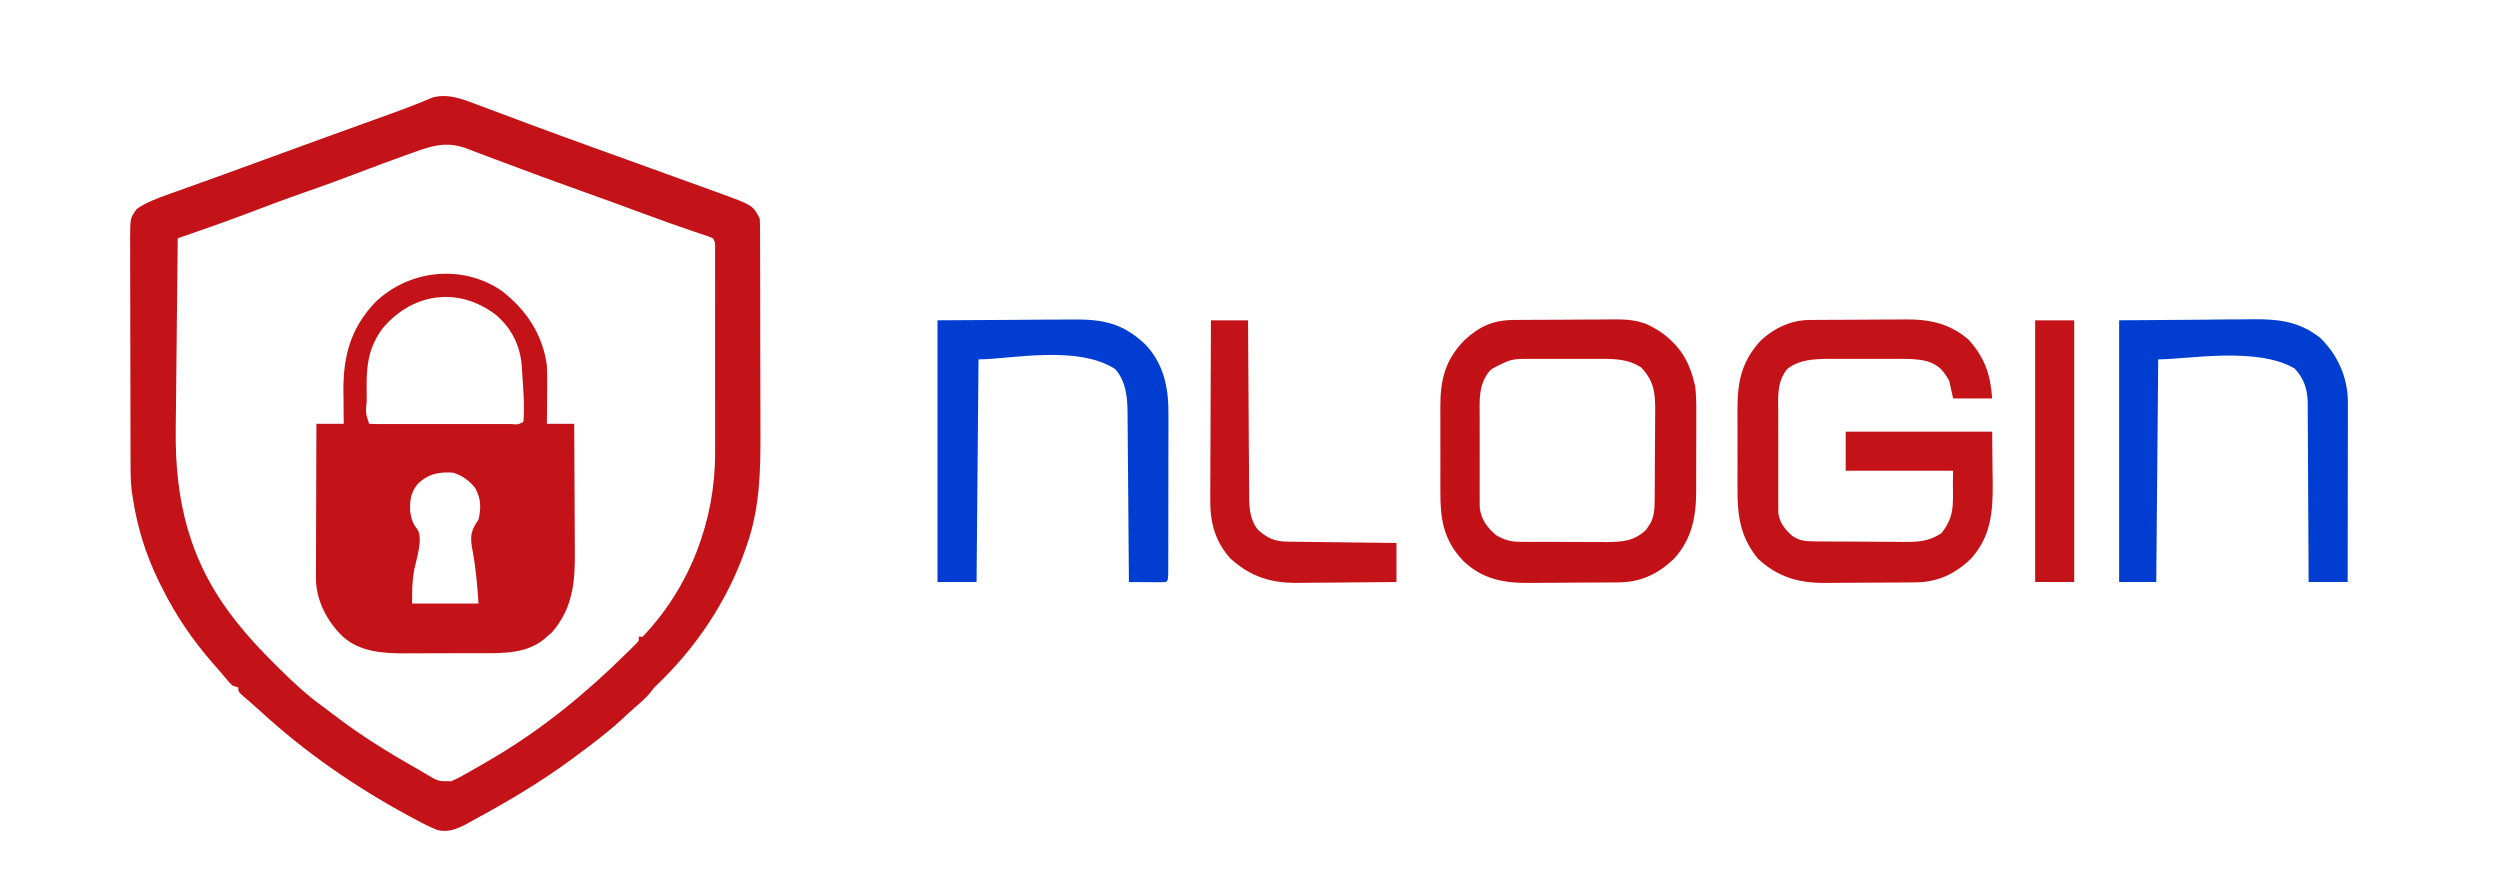
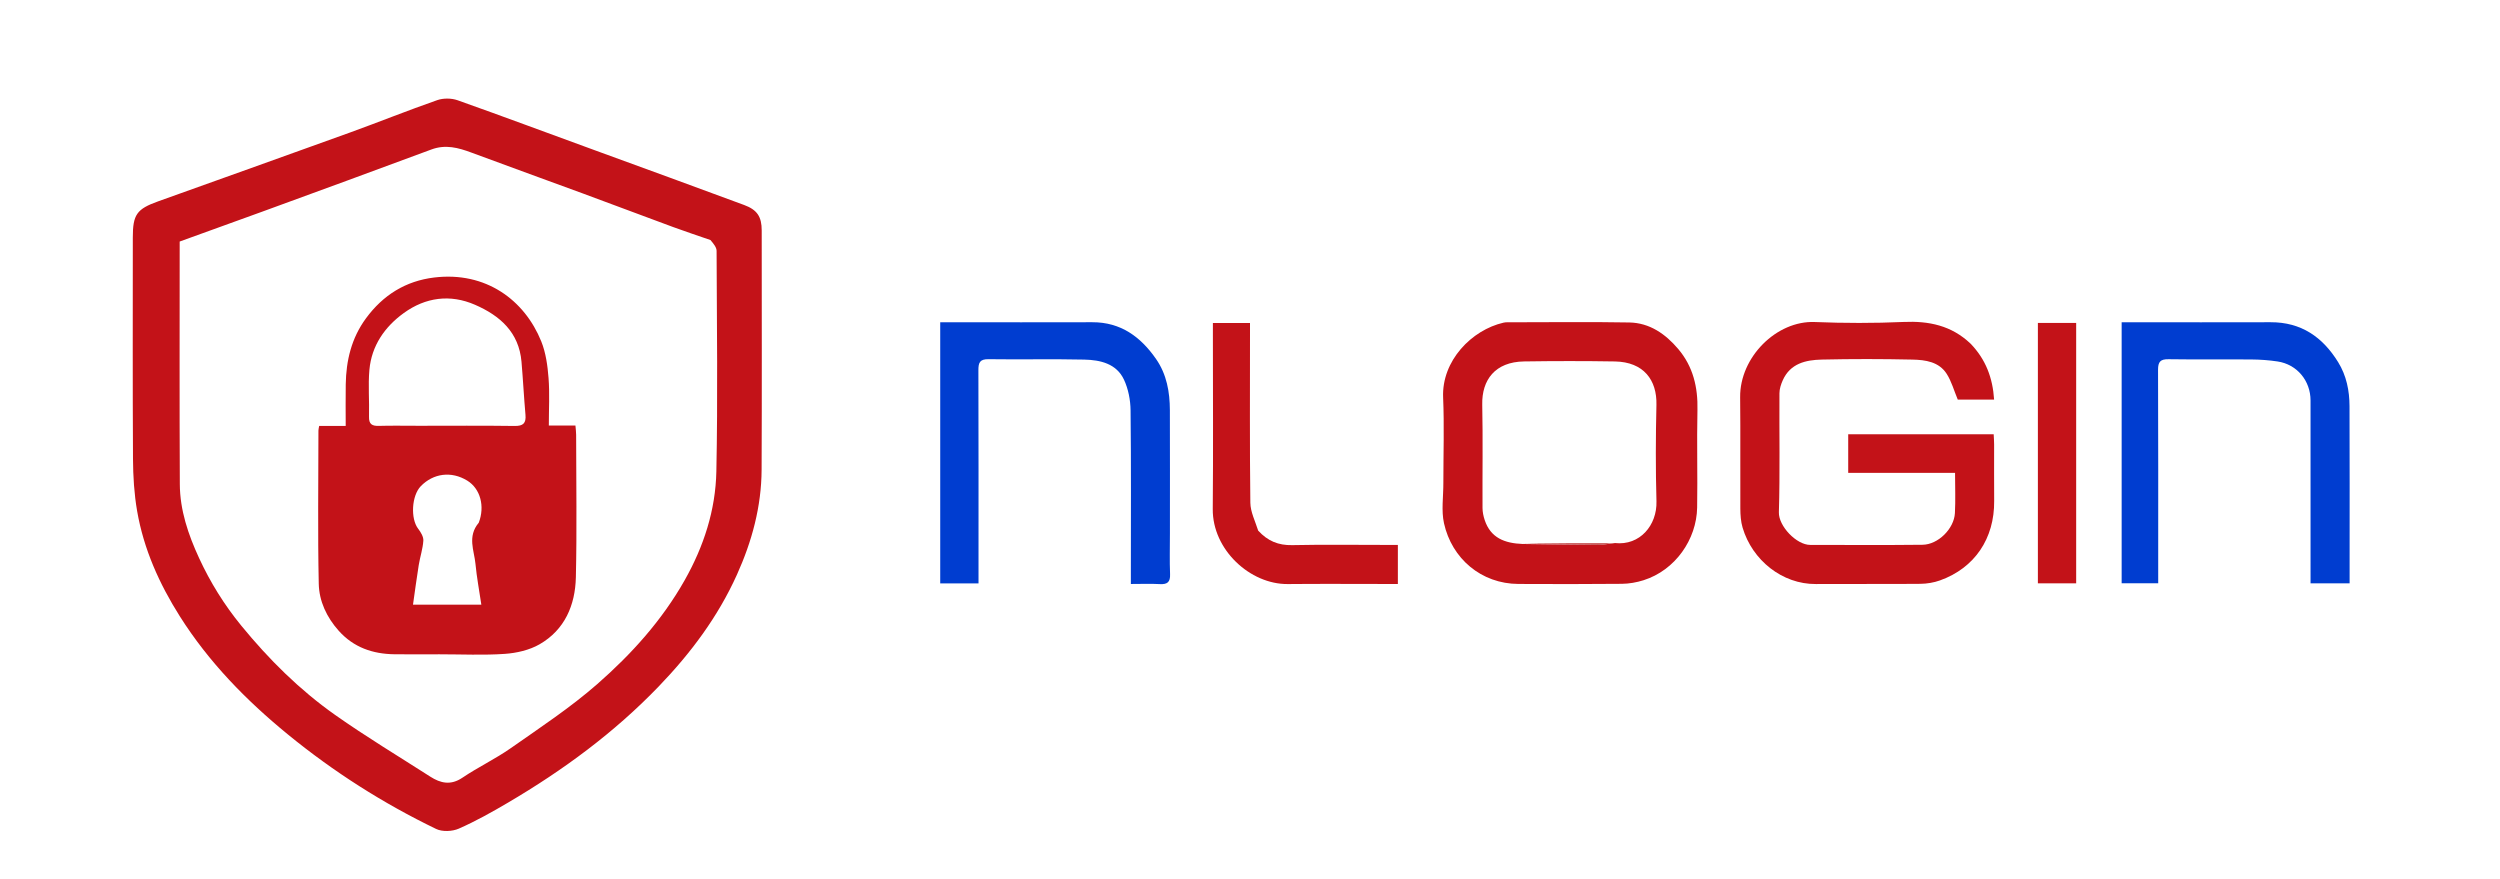
- <svg xmlns="http://www.w3.org/2000/svg" version="1.1" width="1280" height="450">
-   <path d="M0 0 C0.947 0.352 1.893 0.703 2.868 1.066 C4.909 1.825 6.948 2.589 8.985 3.358 C13.358 5.007 17.739 6.633 22.12 8.262 C24.393 9.107 26.666 9.954 28.938 10.802 C39.259 14.651 49.61 18.411 59.972 22.144 C62.865 23.187 65.757 24.231 68.649 25.276 C75.474 27.742 82.299 30.207 89.124 32.67 C95.258 34.884 101.39 37.101 107.521 39.322 C109.435 40.015 111.349 40.706 113.263 41.397 C115.911 42.351 118.557 43.31 121.203 44.27 C121.97 44.545 122.736 44.82 123.526 45.104 C141.618 51.688 141.618 51.688 145.055 58.562 C145.154 60.319 145.19 62.079 145.195 63.838 C145.201 64.958 145.207 66.077 145.212 67.231 C145.214 68.466 145.215 69.7 145.216 70.972 C145.221 72.269 145.226 73.565 145.231 74.9 C145.244 78.468 145.25 82.035 145.255 85.602 C145.258 87.838 145.262 90.073 145.266 92.309 C145.28 99.324 145.29 106.338 145.294 113.352 C145.298 121.41 145.315 129.468 145.345 137.525 C145.366 143.773 145.376 150.02 145.378 156.268 C145.379 159.988 145.384 163.708 145.402 167.428 C145.494 187.334 145.149 206.501 138.492 225.5 C138.148 226.502 137.803 227.503 137.448 228.535 C128.271 254.354 112.621 277.855 92.836 296.816 C90.914 298.625 90.914 298.625 88.992 301.188 C86.695 304.003 84.121 306.214 81.359 308.566 C78.883 310.711 76.507 312.946 74.117 315.188 C66.825 321.826 58.978 327.702 51.055 333.562 C50.387 334.06 49.72 334.558 49.032 335.07 C32.78 347.124 15.267 357.368 -2.508 367 C-3.345 367.467 -4.183 367.933 -5.046 368.414 C-9.947 371.003 -14.346 372.86 -19.945 371.562 C-23.954 370.017 -27.676 368.053 -31.445 366 C-32.535 365.419 -33.624 364.837 -34.746 364.238 C-62.068 349.443 -87.801 331.69 -110.684 310.633 C-113.836 307.747 -117.082 304.971 -120.328 302.191 C-121.945 300.562 -121.945 300.562 -121.945 298.562 C-122.935 298.233 -123.925 297.902 -124.945 297.562 C-126.383 296.172 -126.383 296.172 -127.945 294.312 C-128.56 293.583 -129.175 292.853 -129.809 292.102 C-130.514 291.264 -131.219 290.426 -131.945 289.562 C-132.764 288.642 -133.582 287.722 -134.426 286.773 C-144.867 274.952 -153.958 261.718 -160.945 247.562 C-161.518 246.417 -162.09 245.271 -162.68 244.09 C-169.361 230.431 -173.63 216.596 -175.945 201.562 C-176.206 199.872 -176.206 199.872 -176.471 198.147 C-177.192 192.265 -177.101 186.367 -177.106 180.449 C-177.111 179.15 -177.116 177.852 -177.121 176.514 C-177.135 172.973 -177.141 169.432 -177.146 165.89 C-177.148 163.675 -177.153 161.46 -177.157 159.245 C-177.171 152.305 -177.18 145.365 -177.184 138.424 C-177.189 130.428 -177.206 122.432 -177.235 114.436 C-177.257 108.241 -177.267 102.047 -177.268 95.852 C-177.269 92.158 -177.275 88.463 -177.293 84.769 C-177.313 80.651 -177.308 76.535 -177.302 72.417 C-177.311 71.199 -177.32 69.98 -177.33 68.724 C-177.278 58.209 -177.278 58.209 -173.945 53.562 C-168.911 50.072 -163.439 48.095 -157.691 46.059 C-156.365 45.58 -156.365 45.58 -155.012 45.091 C-152.138 44.055 -149.26 43.028 -146.383 42 C-144.363 41.273 -142.343 40.545 -140.323 39.817 C-136.322 38.375 -132.32 36.935 -128.317 35.497 C-121.806 33.156 -115.312 30.77 -108.82 28.375 C-98.816 24.694 -88.797 21.056 -78.773 17.43 C-78.136 17.199 -77.498 16.968 -76.841 16.73 C-70.337 14.377 -63.832 12.025 -57.326 9.675 C-55.468 9.004 -53.611 8.333 -51.753 7.661 C-49.368 6.799 -46.982 5.939 -44.596 5.082 C-39.682 3.312 -34.786 1.527 -29.948 -0.443 C-29.223 -0.734 -28.498 -1.025 -27.75 -1.325 C-25.938 -2.06 -24.136 -2.819 -22.335 -3.581 C-14.454 -5.572 -7.359 -2.81 0 0 Z M-32.445 24.688 C-33.601 25.099 -34.756 25.511 -35.947 25.935 C-39.285 27.129 -42.617 28.341 -45.945 29.562 C-46.773 29.866 -47.601 30.169 -48.454 30.481 C-52.965 32.14 -57.457 33.844 -61.945 35.562 C-70.24 38.723 -78.554 41.792 -86.945 44.688 C-97.226 48.24 -107.397 52.077 -117.561 55.948 C-125.656 59.018 -133.798 61.927 -141.979 64.76 C-143.038 65.127 -144.096 65.495 -145.187 65.873 C-147.773 66.77 -150.359 67.667 -152.945 68.562 C-153.123 84.21 -153.289 99.858 -153.44 115.506 C-153.511 122.773 -153.585 130.04 -153.669 137.307 C-153.742 143.648 -153.808 149.988 -153.864 156.329 C-153.895 159.68 -153.93 163.031 -153.972 166.383 C-154.424 203.032 -146.93 234.252 -123.945 263.562 C-123.316 264.367 -122.688 265.172 -122.04 266.001 C-116.201 273.312 -109.887 279.98 -103.258 286.562 C-102.729 287.09 -102.201 287.617 -101.656 288.16 C-94.364 295.415 -87.002 302.337 -78.629 308.341 C-76.739 309.712 -74.889 311.129 -73.039 312.555 C-59.444 322.995 -45.144 331.846 -30.22 340.264 C-28.661 341.154 -27.115 342.068 -25.581 343.002 C-19.675 346.59 -19.675 346.59 -12.945 346.562 C-9.683 345.165 -6.642 343.462 -3.57 341.688 C-2.244 340.937 -2.244 340.937 -0.891 340.171 C1.769 338.654 4.415 337.115 7.055 335.562 C7.781 335.136 8.507 334.709 9.256 334.27 C33.962 319.603 55.977 301.57 76.367 281.438 C77.032 280.786 77.697 280.134 78.383 279.462 C79.297 278.549 79.297 278.549 80.23 277.617 C80.776 277.076 81.322 276.534 81.884 275.976 C83.267 274.612 83.267 274.612 83.055 272.562 C83.715 272.562 84.375 272.562 85.055 272.562 C109.222 247.365 122.248 213.107 122.184 178.557 C122.186 177.388 122.188 176.22 122.189 175.016 C122.194 171.179 122.191 167.341 122.188 163.504 C122.188 160.831 122.189 158.158 122.19 155.486 C122.192 149.898 122.19 144.311 122.185 138.724 C122.18 132.262 122.181 125.801 122.187 119.339 C122.191 113.782 122.192 108.225 122.189 102.669 C122.188 99.353 122.188 96.038 122.191 92.722 C122.194 89.036 122.19 85.349 122.184 81.662 C122.187 80.011 122.187 80.011 122.19 78.327 C122.187 77.327 122.185 76.328 122.182 75.298 C122.181 74.427 122.181 73.555 122.181 72.658 C122.189 70.503 122.189 70.503 121.055 68.562 C119.187 67.692 119.187 67.692 116.875 66.969 C115.533 66.515 115.533 66.515 114.163 66.051 C113.179 65.725 112.194 65.399 111.18 65.062 C102.356 62.069 93.594 58.951 84.867 55.688 C75.622 52.238 66.354 48.864 57.055 45.562 C41.029 39.867 25.082 33.968 9.168 27.969 C8.066 27.554 6.964 27.139 5.829 26.711 C3.74 25.924 1.652 25.134 -0.435 24.342 C-1.365 23.99 -2.295 23.639 -3.254 23.277 C-4.067 22.969 -4.879 22.661 -5.717 22.344 C-15.56 18.894 -22.938 21.213 -32.445 24.688 Z " fill="#C31218" transform="translate(243.9453,53.4375)" />
-   <path d="M0 0 C12.531 9.75 20.765 22.11 23 38 C23.233 43.191 23.19 48.369 23.125 53.562 C23.115 54.967 23.106 56.371 23.098 57.775 C23.074 61.184 23.038 64.592 23 68 C27.62 68 32.24 68 37 68 C37.07 78.484 37.123 88.968 37.155 99.453 C37.171 104.322 37.192 109.191 37.226 114.061 C37.259 118.768 37.277 123.475 37.285 128.183 C37.29 129.97 37.301 131.758 37.317 133.545 C37.454 149.2 36.256 162.474 25.562 174.812 C24.717 175.534 23.871 176.256 23 177 C22.267 177.644 22.267 177.644 21.52 178.301 C12.341 185.691 0.75 185.464 -10.492 185.434 C-11.97 185.438 -13.448 185.443 -14.925 185.449 C-18.006 185.458 -21.087 185.456 -24.168 185.446 C-28.081 185.435 -31.992 185.455 -35.904 185.484 C-38.952 185.502 -41.999 185.502 -45.047 185.496 C-46.487 185.496 -47.928 185.502 -49.368 185.515 C-60.872 185.601 -73.194 184.788 -81.938 176.5 C-89.468 169.068 -94.924 158.722 -95.241 147.969 C-95.246 146.478 -95.241 144.986 -95.227 143.494 C-95.227 142.674 -95.228 141.854 -95.228 141.009 C-95.227 138.319 -95.211 135.631 -95.195 132.941 C-95.192 131.068 -95.189 129.195 -95.187 127.322 C-95.179 122.408 -95.159 117.494 -95.137 112.58 C-95.117 107.559 -95.108 102.538 -95.098 97.518 C-95.076 87.678 -95.042 77.839 -95 68 C-90.38 68 -85.76 68 -81 68 C-81.023 66.106 -81.046 64.213 -81.07 62.262 C-81.089 59.737 -81.107 57.212 -81.125 54.688 C-81.142 53.444 -81.159 52.201 -81.176 50.92 C-81.27 33.005 -77.303 18.726 -64.715 5.621 C-47.438 -10.999 -19.944 -13.861 0 0 Z M-61 19 C-68.273 28.644 -69.456 38.096 -69.281 49.869 C-69.25 52.023 -69.24 54.177 -69.234 56.332 C-69.824 62.649 -69.824 62.649 -68 68 C-65.571 68.1 -63.171 68.136 -60.742 68.129 C-59.983 68.131 -59.224 68.133 -58.441 68.135 C-55.919 68.139 -53.397 68.136 -50.875 68.133 C-49.13 68.133 -47.385 68.134 -45.64 68.136 C-41.978 68.137 -38.316 68.135 -34.654 68.13 C-29.95 68.125 -25.245 68.128 -20.54 68.134 C-16.935 68.138 -13.331 68.136 -9.726 68.134 C-7.991 68.133 -6.256 68.134 -4.52 68.136 C-2.1 68.139 0.321 68.135 2.742 68.129 C3.466 68.131 4.191 68.133 4.937 68.136 C8.252 68.41 8.252 68.41 11 67 C11.61 58.459 10.915 49.776 10.312 41.25 C10.259 40.293 10.206 39.335 10.151 38.349 C9.32 27.9 4.951 19.08 -3.082 12.223 C-22.26 -2.432 -45.654 0.892 -61 19 Z M-43.375 99.062 C-46.765 103.35 -47.241 107.644 -47 113 C-46.288 116.679 -45.778 119.106 -43.312 121.938 C-40.157 126.897 -43.916 137.428 -44.982 143.113 C-46.015 148.984 -46 153.835 -46 160 C-34.78 160 -23.56 160 -12 160 C-12.657 150.149 -13.449 140.937 -15.334 131.348 C-16.396 125.012 -15.628 122.288 -12 117 C-10.617 110.937 -10.713 106.384 -13.688 100.875 C-16.874 96.913 -20.184 94.605 -25 93 C-32.384 92.508 -37.97 93.606 -43.375 99.062 Z " fill="#C31218" transform="translate(257,149)" />
-   <path d="M0 0 C0.657 -0.007 1.315 -0.013 1.992 -0.02 C4.168 -0.04 6.343 -0.051 8.519 -0.061 C9.638 -0.067 9.638 -0.067 10.78 -0.074 C14.734 -0.094 18.687 -0.109 22.641 -0.118 C26.704 -0.129 30.766 -0.164 34.829 -0.203 C37.97 -0.23 41.111 -0.238 44.252 -0.241 C45.748 -0.246 47.244 -0.258 48.74 -0.276 C61.272 -0.423 71.793 1.741 81.484 10.177 C89.766 19.501 92.624 27.964 93.484 40.177 C86.884 40.177 80.284 40.177 73.484 40.177 C72.494 35.722 72.494 35.722 71.484 31.177 C68.495 25.797 65.993 22.967 60.113 21.115 C54.505 19.771 48.91 19.891 43.172 19.911 C42.003 19.909 40.835 19.908 39.631 19.906 C37.17 19.904 34.71 19.908 32.249 19.916 C28.496 19.927 24.744 19.916 20.992 19.904 C18.594 19.905 16.195 19.907 13.797 19.911 C12.682 19.907 11.567 19.903 10.418 19.899 C2.732 19.945 -5.262 20.139 -11.516 25.177 C-16.937 31.934 -16.098 39.716 -16.047 47.962 C-16.05 49.507 -16.054 51.052 -16.059 52.597 C-16.065 55.826 -16.056 59.054 -16.037 62.283 C-16.015 66.411 -16.028 70.538 -16.052 74.666 C-16.066 77.853 -16.061 81.04 -16.051 84.228 C-16.048 85.749 -16.052 87.271 -16.061 88.793 C-16.071 90.923 -16.056 93.051 -16.033 95.181 C-16.03 96.39 -16.027 97.599 -16.024 98.845 C-15.24 103.987 -12.75 107.063 -8.953 110.49 C-5.091 113.164 -2.107 113.313 2.481 113.354 C3.716 113.367 4.951 113.38 6.224 113.393 C7.575 113.401 8.926 113.409 10.277 113.415 C10.959 113.419 11.642 113.423 12.345 113.428 C15.959 113.448 19.573 113.463 23.188 113.472 C26.905 113.483 30.622 113.518 34.34 113.557 C37.211 113.584 40.083 113.592 42.954 113.595 C44.324 113.6 45.693 113.612 47.063 113.63 C54.943 113.731 60.824 113.615 67.484 109.177 C75.546 99.048 72.825 92.343 73.484 77.177 C55.334 77.177 37.184 77.177 18.484 77.177 C18.484 70.577 18.484 63.977 18.484 57.177 C43.234 57.177 67.984 57.177 93.484 57.177 C93.546 63.88 93.608 70.583 93.672 77.49 C93.713 80.628 93.713 80.628 93.754 83.831 C93.867 98.455 92.776 111.123 82.445 122.404 C74.148 130.232 65.523 134.253 54.124 134.354 C52.226 134.373 52.226 134.373 50.29 134.393 C48.914 134.401 47.539 134.409 46.164 134.415 C45.465 134.419 44.766 134.423 44.046 134.428 C40.344 134.448 36.642 134.463 32.94 134.472 C29.144 134.483 25.349 134.518 21.553 134.557 C18.611 134.584 15.668 134.592 12.725 134.595 C11.327 134.6 9.93 134.612 8.532 134.63 C-5.328 134.804 -16.197 131.759 -26.516 122.177 C-35.556 110.993 -36.98 100.298 -36.914 86.337 C-36.916 84.805 -36.919 83.272 -36.923 81.739 C-36.927 78.54 -36.921 75.34 -36.907 72.14 C-36.89 68.064 -36.9 63.989 -36.918 59.913 C-36.929 56.751 -36.925 53.59 -36.917 50.428 C-36.915 48.926 -36.918 47.425 -36.925 45.923 C-36.977 31.566 -34.852 21.14 -24.856 10.392 C-17.943 4.002 -9.371 0.078 0 0 Z " fill="#C31218" transform="translate(926.5159,163.823)" />
-   <path d="M0 0 C0.669 -0.007 1.338 -0.013 2.027 -0.02 C4.234 -0.04 6.442 -0.051 8.65 -0.061 C9.407 -0.065 10.164 -0.069 10.945 -0.074 C14.956 -0.094 18.967 -0.109 22.978 -0.118 C27.102 -0.129 31.226 -0.164 35.35 -0.203 C38.538 -0.23 41.725 -0.238 44.912 -0.241 C46.431 -0.246 47.951 -0.258 49.47 -0.276 C57.794 -0.372 64.97 -0.265 72.263 4.177 C73.785 5.08 73.785 5.08 75.337 6.001 C85.908 13.538 90.4 21.554 93.263 34.177 C93.781 39.299 93.805 44.39 93.759 49.532 C93.759 50.97 93.761 52.407 93.763 53.844 C93.765 56.832 93.752 59.819 93.729 62.807 C93.701 66.609 93.704 70.411 93.717 74.213 C93.724 77.172 93.716 80.131 93.703 83.09 C93.699 84.492 93.698 85.893 93.702 87.294 C93.723 100.744 91.548 112.208 82.224 122.407 C73.925 130.223 65.313 134.253 53.919 134.354 C52.657 134.367 51.394 134.38 50.094 134.393 C48.722 134.401 47.35 134.409 45.978 134.415 C45.28 134.419 44.583 134.423 43.864 134.428 C40.167 134.448 36.471 134.463 32.774 134.472 C28.987 134.483 25.201 134.518 21.414 134.557 C18.476 134.584 15.537 134.592 12.599 134.595 C11.205 134.6 9.811 134.612 8.417 134.63 C-4.846 134.798 -15.993 132.659 -25.737 123.177 C-35.859 112.372 -37.353 101.616 -37.268 87.365 C-37.271 85.744 -37.275 84.123 -37.28 82.502 C-37.286 79.12 -37.277 75.738 -37.259 72.356 C-37.236 68.045 -37.249 63.736 -37.273 59.425 C-37.287 56.083 -37.283 52.74 -37.272 49.398 C-37.27 47.81 -37.273 46.221 -37.282 44.633 C-37.346 30.725 -34.86 20.418 -24.854 10.267 C-17.341 3.328 -10.218 0.083 0 0 Z M-10.55 24.865 C-11.092 25.322 -11.635 25.78 -12.194 26.251 C-17.829 33.285 -17.179 41.044 -17.135 49.65 C-17.138 51.06 -17.14 52.471 -17.144 53.881 C-17.149 56.827 -17.142 59.773 -17.128 62.719 C-17.111 66.484 -17.121 70.248 -17.139 74.013 C-17.15 76.922 -17.146 79.831 -17.139 82.741 C-17.137 84.128 -17.139 85.516 -17.146 86.904 C-17.154 88.847 -17.14 90.789 -17.125 92.732 C-17.123 93.834 -17.12 94.937 -17.118 96.073 C-16.366 102.204 -13.332 106.223 -8.737 110.177 C-4.52 112.63 -1.448 113.556 3.417 113.581 C4.612 113.594 5.807 113.606 7.038 113.619 C8.316 113.617 9.594 113.614 10.911 113.611 C12.251 113.615 13.591 113.62 14.931 113.626 C17.734 113.635 20.536 113.633 23.338 113.623 C26.911 113.612 30.483 113.632 34.057 113.661 C36.823 113.679 39.588 113.679 42.354 113.673 C44.306 113.673 46.258 113.69 48.21 113.707 C56.07 113.646 62.203 113.108 68.103 107.396 C68.465 106.829 68.827 106.261 69.2 105.677 C69.581 105.11 69.961 104.543 70.353 103.958 C72.331 100.086 72.401 96.366 72.44 92.067 C72.453 90.831 72.466 89.596 72.479 88.324 C72.487 86.978 72.494 85.632 72.501 84.286 C72.505 83.605 72.509 82.924 72.514 82.222 C72.534 78.614 72.549 75.006 72.558 71.398 C72.569 67.688 72.604 63.979 72.643 60.269 C72.67 57.402 72.678 54.535 72.681 51.668 C72.686 50.301 72.698 48.934 72.716 47.568 C72.839 37.963 72.386 31.487 65.513 24.302 C58.293 19.581 50.52 19.88 42.169 19.911 C41.023 19.909 39.877 19.908 38.696 19.906 C36.282 19.904 33.869 19.908 31.455 19.916 C27.775 19.927 24.095 19.916 20.415 19.904 C18.062 19.905 15.71 19.907 13.357 19.911 C12.264 19.907 11.171 19.903 10.045 19.899 C-1 19.899 -1 19.899 -10.55 24.865 Z " fill="#C21218" transform="translate(774.7371,163.823)" />
-   <path d="M0 0 C13.984 -0.083 27.968 -0.165 42.375 -0.25 C46.774 -0.286 51.173 -0.323 55.705 -0.36 C61.118 -0.378 61.118 -0.378 63.661 -0.382 C65.419 -0.388 67.177 -0.402 68.935 -0.422 C84.661 -0.596 95.034 1.396 106.719 12.656 C115.933 22.622 118.33 34.662 118.243 47.84 C118.245 48.767 118.247 49.693 118.249 50.647 C118.252 53.673 118.242 56.698 118.23 59.723 C118.229 61.836 118.229 63.949 118.229 66.062 C118.228 70.471 118.219 74.879 118.206 79.288 C118.189 84.951 118.185 90.614 118.186 96.277 C118.185 100.63 118.18 104.984 118.173 109.337 C118.17 111.427 118.168 113.517 118.167 115.606 C118.165 118.512 118.156 121.418 118.145 124.324 C118.146 125.193 118.146 126.062 118.147 126.958 C118.114 132.886 118.114 132.886 117 134 C115.584 134.087 114.164 134.107 112.746 134.098 C111.892 134.094 111.038 134.091 110.158 134.088 C109.26 134.08 108.363 134.071 107.438 134.062 C106.536 134.058 105.634 134.053 104.705 134.049 C102.47 134.037 100.235 134.021 98 134 C97.992 132.842 97.984 131.685 97.975 130.492 C97.898 119.561 97.81 108.629 97.712 97.698 C97.663 92.079 97.616 86.459 97.578 80.84 C97.541 75.413 97.495 69.986 97.442 64.559 C97.423 62.493 97.408 60.426 97.397 58.36 C97.38 55.457 97.351 52.554 97.319 49.651 C97.317 48.804 97.315 47.957 97.312 47.085 C97.201 39.1 96.469 31.188 91 25 C71.73 12.396 36.795 20 21 20 C20.67 57.62 20.34 95.24 20 134 C13.4 134 6.8 134 0 134 C0 89.78 0 45.56 0 0 Z " fill="#003DD0" transform="translate(480,164)" />
-   <path d="M0 0 C20.666 -0.155 20.666 -0.155 41.75 -0.312 C46.078 -0.358 50.407 -0.404 54.866 -0.45 C60.208 -0.473 60.208 -0.473 62.719 -0.477 C64.449 -0.485 66.18 -0.502 67.91 -0.528 C81.228 -0.715 92.423 0.461 103.191 9.215 C111.943 17.853 116.956 29.135 117.12 41.404 C117.123 43.131 117.121 44.858 117.114 46.585 C117.114 47.532 117.114 48.479 117.114 49.455 C117.113 52.572 117.106 55.688 117.098 58.805 C117.096 60.971 117.094 63.137 117.093 65.303 C117.09 70.995 117.08 76.686 117.069 82.378 C117.058 88.189 117.054 94.001 117.049 99.812 C117.038 111.208 117.021 122.604 117 134 C110.4 134 103.8 134 97 134 C96.991 131.043 96.981 128.086 96.972 125.039 C96.938 115.256 96.882 105.473 96.816 95.691 C96.777 89.761 96.744 83.831 96.729 77.901 C96.714 72.175 96.679 66.45 96.632 60.725 C96.617 58.543 96.609 56.362 96.608 54.18 C96.606 51.118 96.579 48.058 96.546 44.996 C96.551 44.099 96.556 43.202 96.561 42.278 C96.445 35.254 94.673 29.909 89.875 24.688 C70.501 13.316 34.964 20 20 20 C19.67 57.62 19.34 95.24 19 134 C12.73 134 6.46 134 0 134 C0 89.78 0 45.56 0 0 Z " fill="#003DD0" transform="translate(1085,164)" />
-   <path d="M0 0 C6.27 0 12.54 0 19 0 C19.015 2.927 19.029 5.854 19.044 8.869 C19.095 18.552 19.161 28.235 19.236 37.918 C19.28 43.788 19.32 49.657 19.346 55.526 C19.372 61.193 19.413 66.86 19.463 72.527 C19.48 74.686 19.491 76.846 19.498 79.005 C19.507 82.035 19.535 85.065 19.568 88.096 C19.565 89.427 19.565 89.427 19.563 90.785 C19.652 96.728 20.201 102.904 24.381 107.527 C29.22 111.717 32.8 113.241 39.146 113.319 C40.386 113.339 41.627 113.359 42.906 113.379 C44.255 113.391 45.604 113.403 46.953 113.414 C48.337 113.433 49.722 113.452 51.106 113.473 C54.743 113.524 58.379 113.564 62.016 113.601 C65.729 113.641 69.443 113.692 73.156 113.742 C80.437 113.839 87.719 113.922 95 114 C95 120.6 95 127.2 95 134 C86.976 134.091 78.952 134.164 70.927 134.207 C67.2 134.228 63.473 134.256 59.746 134.302 C56.141 134.346 52.536 134.369 48.931 134.38 C47.564 134.387 46.197 134.401 44.83 134.423 C30.919 134.636 20.443 131.405 10 122 C1.956 113.017 -0.48 103.34 -0.341 91.501 C-0.341 90.505 -0.341 89.509 -0.342 88.482 C-0.34 85.225 -0.317 81.968 -0.293 78.711 C-0.287 76.438 -0.283 74.166 -0.28 71.893 C-0.269 65.939 -0.239 59.984 -0.206 54.03 C-0.175 47.943 -0.162 41.856 -0.146 35.77 C-0.114 23.846 -0.062 11.923 0 0 Z " fill="#C31218" transform="translate(620,164)" />
-   <path d="M0 0 C6.6 0 13.2 0 20 0 C20 44.22 20 88.44 20 134 C13.4 134 6.8 134 0 134 C0 89.78 0 45.56 0 0 Z " fill="#C31218" transform="translate(1042,164)" />
+ <svg xmlns="http://www.w3.org/2000/svg" version="1.1" id="Layer_1" x="0px" y="0px" width="100%" viewBox="0 0 1280 450" enable-background="new 0 0 1280 450" xml:space="preserve">
+   <path fill="#C31218" opacity="1" stroke="none" d=" M304.904,77.059   C330.534,86.388 355.783,95.624 380.996,104.955   C387.697,107.435 389.996,110.959 389.997,118.013   C390.003,158.83 390.124,199.646 389.945,240.462   C389.862,259.299 385.021,277.17 377.303,294.261   C367.564,315.831 353.677,334.401 337.272,351.448   C314.475,375.138 288.364,394.316 260.195,410.897   C251.984,415.73 243.624,420.424 234.925,424.256   C231.605,425.719 226.481,425.959 223.305,424.424   C196.14,411.298 170.838,395.195 147.426,376.057   C125.997,358.541 106.901,339 92.064,315.534   C81.546,298.899 73.572,281.114 70.206,261.644   C68.695,252.907 68.146,243.912 68.094,235.029   C67.873,197.213 68,159.395 68,121.577   C68,109.863 69.966,107.036 81.01,103.075   C113.72,91.342 146.462,79.698 179.139,67.874   C194.094,62.462 208.856,56.511 223.87,51.273   C226.994,50.183 231.171,50.225 234.299,51.335   C257.782,59.666 281.124,68.396 304.904,77.059  M363.754,122.897   C357.411,120.697 351.031,118.595 344.731,116.275   C329.201,110.557 313.724,104.694 298.196,98.97   C279.271,91.994 260.287,85.173 241.386,78.132   C234.638,75.618 228.111,73.838 220.862,76.538   C191.996,87.288 163.055,97.839 134.127,108.421   C120.163,113.529 106.165,118.543 91.995,123.667   C91.995,165.164 91.868,206.53 92.068,247.895   C92.132,261.232 96.373,273.691 101.92,285.712   C107.669,298.17 114.807,309.668 123.546,320.346   C137.677,337.614 153.392,353.21 171.563,366.031   C187.371,377.183 203.997,387.18 220.294,397.635   C225.624,401.055 230.807,402.204 236.766,398.182   C244.781,392.772 253.631,388.582 261.542,383.038   C276.593,372.49 292.054,362.293 305.834,350.224   C323.31,334.917 338.897,317.675 350.527,297.112   C360.37,279.709 366.37,261.144 366.774,241.43   C367.545,203.782 367.031,166.107 366.894,128.443   C366.887,126.635 365.371,124.833 363.754,122.897  z" />
+   <path fill="#C31218" opacity="1" stroke="none" d=" M1008.968,175.988   C1016.726,184.044 1020.258,193.478 1020.984,204.592   C1014.389,204.592 1008.011,204.592 1002.377,204.592   C1000.453,199.983 999.198,195.338 996.738,191.458   C992.784,185.221 985.818,184.258 979.238,184.112   C963.749,183.768 948.242,183.75 932.754,184.103   C924.545,184.291 916.597,186.068 912.745,194.77   C911.841,196.811 911.088,199.128 911.075,201.323   C910.949,221.651 911.387,241.991 910.788,262.302   C910.582,269.285 919.736,278.999 926.86,278.997   C946.022,278.991 965.186,279.146 984.346,278.919   C992.321,278.824 1000.489,270.704 1000.915,262.715   C1001.267,256.088 1000.987,249.427 1000.987,242.115   C982.636,242.115 964.598,242.115 946.285,242.115   C946.285,235.199 946.285,228.952 946.285,222.351   C970.998,222.351 995.576,222.351 1020.764,222.351   C1020.839,224.002 1020.985,225.756 1020.989,227.511   C1021.012,237.175 1020.929,246.84 1021.015,256.504   C1021.186,275.697 1011.074,290.777 993.303,297.161   C990.127,298.302 986.586,298.888 983.206,298.92   C965.378,299.09 947.548,298.907 929.72,299.026   C912.515,299.141 897.168,286.855 892.212,270.16   C891.292,267.059 891.069,263.66 891.051,260.396   C890.947,241.401 891.167,222.404 890.955,203.411   C890.725,182.813 909.665,164.086 929.146,164.877   C944.284,165.492 959.49,165.514 974.624,164.843   C987.583,164.269 999.147,166.629 1008.968,175.988  z" />
+   <path fill="#C31218" opacity="1" stroke="none" d=" M739,247   C739,232.18 739.49,217.84 738.879,203.547   C738.072,184.641 753.56,168.939 769.776,165.207   C771.049,164.914 772.422,165.009 773.749,165.008   C793.896,164.997 814.048,164.743 834.188,165.106   C844.625,165.294 852.73,170.983 859.273,178.71   C866.861,187.672 869.36,198.246 869.096,209.904   C868.719,226.546 869.219,243.207 868.938,259.852   C868.662,276.203 857.72,291.95 841.499,297.077   C837.958,298.197 834.128,298.877 830.422,298.916   C812.775,299.104 795.124,299.058 777.475,298.984   C758.326,298.905 743.33,285.939 739.328,267.924   C737.882,261.413 739.034,254.325 739,247  M826.866,278.04   C839.642,279.45 848.451,268.887 848.113,256.7   C847.657,240.229 847.708,223.729 848.095,207.255   C848.391,194.645 841.638,185.311 826.778,185.062   C811.298,184.802 795.807,184.821 780.326,185.056   C765.47,185.281 758.648,194.533 758.908,207.15   C759.272,224.792 758.963,242.447 759.05,260.095   C759.061,262.175 759.514,264.333 760.18,266.315   C763.21,275.339 770.242,278.171 779.752,278.524   C792.545,278.683 805.339,278.892 818.133,278.958   C820.75,278.971 823.371,278.444 826.866,278.04  z" />
+   <path fill="#003DD0" opacity="1" stroke="none" d=" M599,273   C599,280.332 598.801,287.172 599.074,293.992   C599.237,298.046 597.675,299.271 593.83,299.06   C589.183,298.805 584.512,298.999 579,298.999   C579,296.891 579,294.982 579,293.074   C579,265.413 579.17,237.751 578.851,210.094   C578.79,204.829 577.699,199.166 575.494,194.427   C571.631,186.127 563.316,184.302 555.136,184.113   C538.815,183.735 522.477,184.149 506.151,183.903   C501.693,183.836 500.925,185.636 500.938,189.522   C501.046,223.847 501,258.173 501,292.498   C501,294.461 501,296.424 501,298.691   C494.304,298.691 488.048,298.691 481.394,298.691   C481.394,254.358 481.394,209.991 481.394,165   C483.206,165 484.98,165 486.753,165   C510.914,165 535.075,165.057 559.236,164.979   C573.847,164.932 584.025,172.458 591.927,183.846   C597.366,191.685 598.943,200.699 598.976,210.014   C599.052,230.843 599,251.671 599,273  z" />
+   <path fill="#003DD0" opacity="1" stroke="none" d=" M1203,287.971   C1203,291.766 1203,295.065 1203,298.679   C1196.329,298.679 1190.073,298.679 1183,298.679   C1183,296.843 1183,294.929 1183,293.014   C1183,263.688 1183.007,234.363 1182.996,205.037   C1182.992,194.909 1176.049,186.559 1166.111,185.068   C1161.728,184.409 1157.258,184.086 1152.824,184.047   C1138.662,183.921 1124.496,184.134 1110.336,183.918   C1106.17,183.854 1104.904,185.179 1104.921,189.337   C1105.061,223.661 1105,257.986 1105,292.31   C1105,294.292 1105,296.273 1105,298.624   C1098.655,298.624 1092.615,298.624 1086.284,298.624   C1086.284,254.256 1086.284,210.008 1086.284,165   C1088.052,165 1089.806,165 1091.561,165   C1115.221,165 1138.882,165.056 1162.542,164.98   C1178.181,164.93 1189.151,172.517 1197.126,185.419   C1201.429,192.38 1202.919,200.047 1202.954,207.996   C1203.074,234.489 1203,260.983 1203,287.971  z" />
+   <path fill="#C31218" opacity="1" stroke="none" d=" M644.185,271.672   C649.035,277.006 654.558,279.258 661.583,279.109   C677.736,278.765 693.9,279 710.06,279   C711.852,279 713.644,279 715.707,279   C715.707,285.782 715.707,292.029 715.707,299   C713.843,299 712.08,299 710.318,299   C693.325,299 676.332,298.867 659.341,299.035   C640.11,299.226 620.744,281.495 620.932,260.631   C621.2,230.979 621,201.324 621,171.67   C621,169.696 621,167.721 621,165.375   C627.276,165.375 633.194,165.375 640,165.375   C640,167.138 640,169.045 640,170.952   C640,199.773 639.825,228.596 640.176,257.412   C640.233,262.089 642.624,266.738 644.185,271.672  z" />
+   <path fill="#C31218" opacity="1" stroke="none" d=" M1063,255   C1063,269.783 1063,284.066 1063,298.673   C1056.291,298.673 1050.045,298.673 1043.397,298.673   C1043.397,254.333 1043.397,209.994 1043.397,165.327   C1049.709,165.327 1055.954,165.327 1063,165.327   C1063,195.049 1063,224.774 1063,255  z" />
+   <path fill="#C04141" opacity="1" stroke="none" d=" M779.381,278.345   C794.36,278.123 809.71,278.079 825.525,278.101   C823.371,278.444 820.75,278.971 818.133,278.958   C805.339,278.892 792.545,278.683 779.381,278.345  z" />
+   <path fill="#C31218" opacity="1" stroke="none" d=" M225,335   C217.004,335 209.506,335.073 202.011,334.983   C190.865,334.848 181.056,331.499 173.408,322.936   C167.26,316.054 163.393,307.801 163.204,298.886   C162.65,272.744 163.018,246.583 163.041,220.429   C163.041,219.799 163.235,219.17 163.414,218.083   C167.783,218.083 172.044,218.083 177,218.083   C177,210.679 176.908,203.745 177.02,196.815   C177.22,184.571 179.925,173.145 187.362,163.009   C196.132,151.058 207.709,143.851 222.309,142.083   C248.716,138.885 268.574,153.609 277.134,174.819   C279.476,180.622 280.357,187.206 280.851,193.514   C281.47,201.423 281,209.417 281,217.86   C285.725,217.86 289.984,217.86 294.624,217.86   C294.773,219.748 294.983,221.181 294.985,222.614   C295.005,246.936 295.404,271.267 294.845,295.575   C294.518,309.83 289.165,322.478 276.225,329.897   C271.041,332.87 264.509,334.362 258.469,334.783   C247.527,335.546 236.495,335 225,335  M214.5,218   C230.818,218 247.138,217.859 263.452,218.092   C267.908,218.155 269.423,216.684 269.041,212.351   C268.246,203.32 267.784,194.26 267.007,185.227   C265.709,170.133 255.997,161.613 243.191,156.039   C230.41,150.476 217.853,152.261 206.784,160.242   C197.023,167.281 190.238,176.972 189.135,189.359   C188.429,197.288 189.159,205.336 188.935,213.322   C188.826,217.219 190.507,218.156 194.02,218.053   C200.508,217.863 207.006,218 214.5,218  M245.126,267.626   C248.371,259.193 245.919,250.196 239.259,246.093   C231.054,241.039 221.852,242.368 215.477,248.889   C210.737,253.737 210.101,265.551 214.126,270.758   C215.453,272.475 216.878,274.837 216.751,276.807   C216.481,280.998 215.079,285.103 214.401,289.285   C213.315,295.981 212.44,302.711 211.455,309.578   C223.729,309.578 234.748,309.578 246.442,309.578   C245.365,302.284 244.079,295.519 243.439,288.695   C242.801,281.89 239.164,274.729 245.126,267.626  z" />
</svg>
